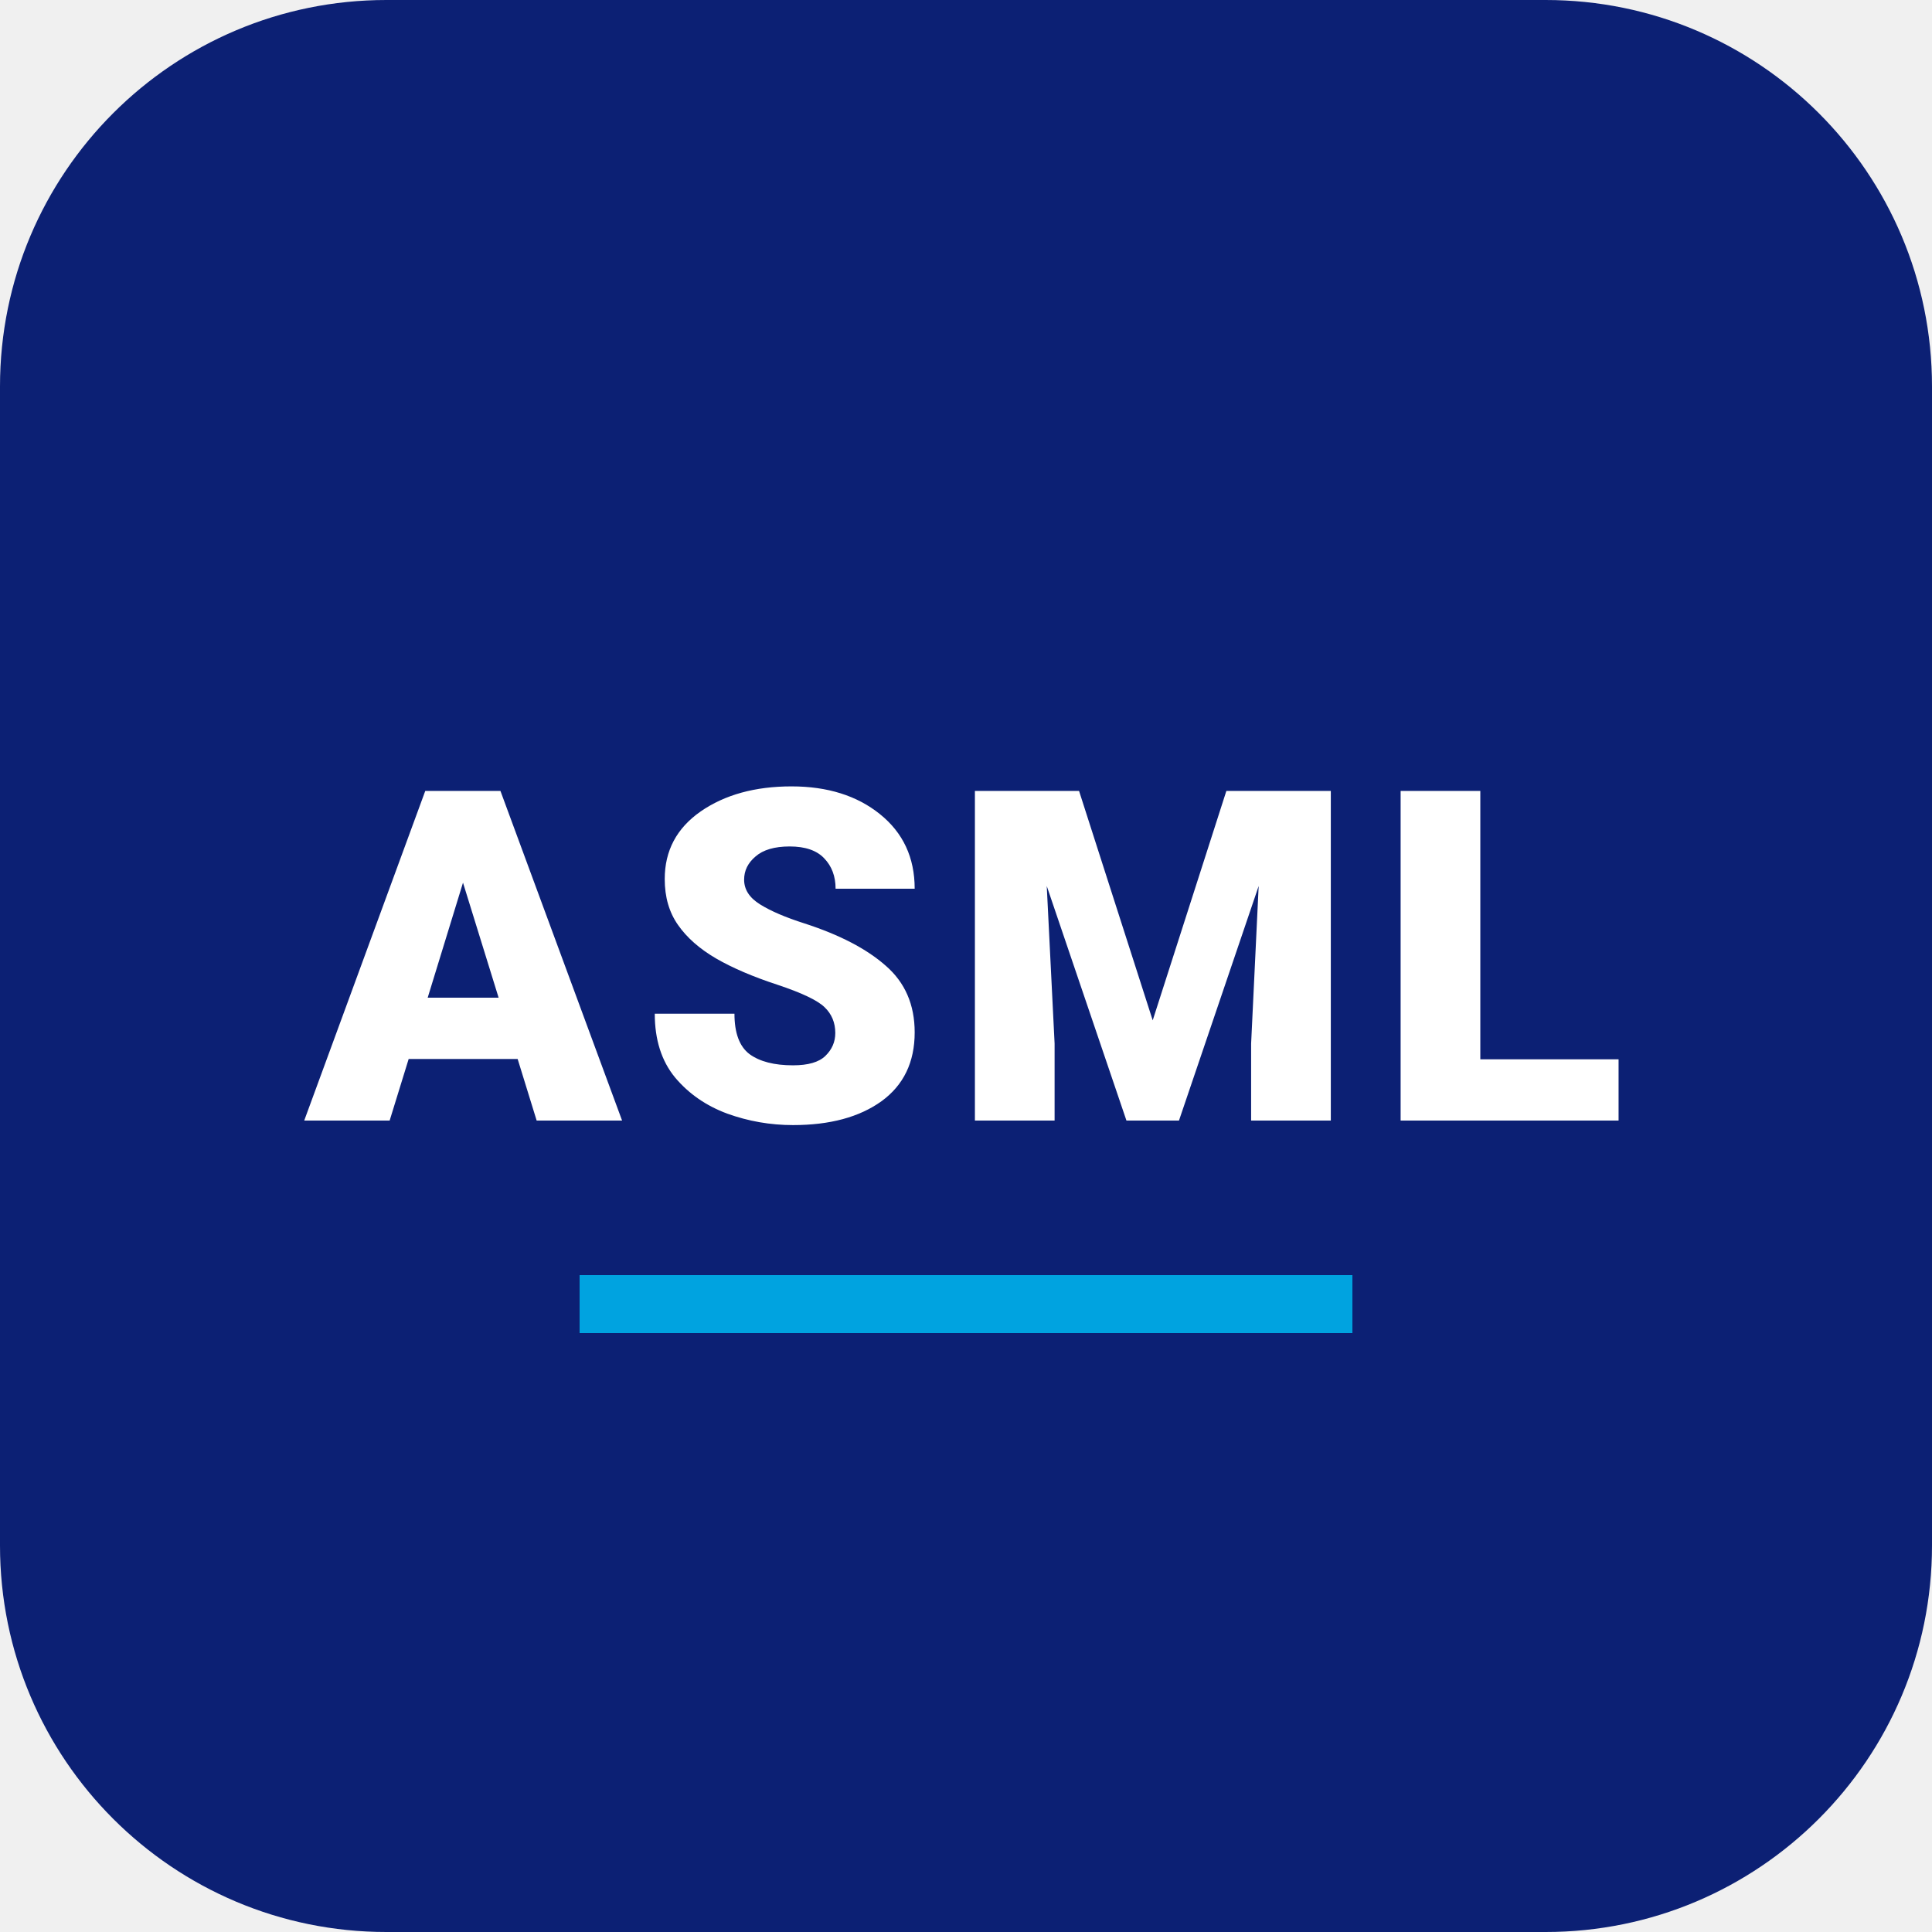
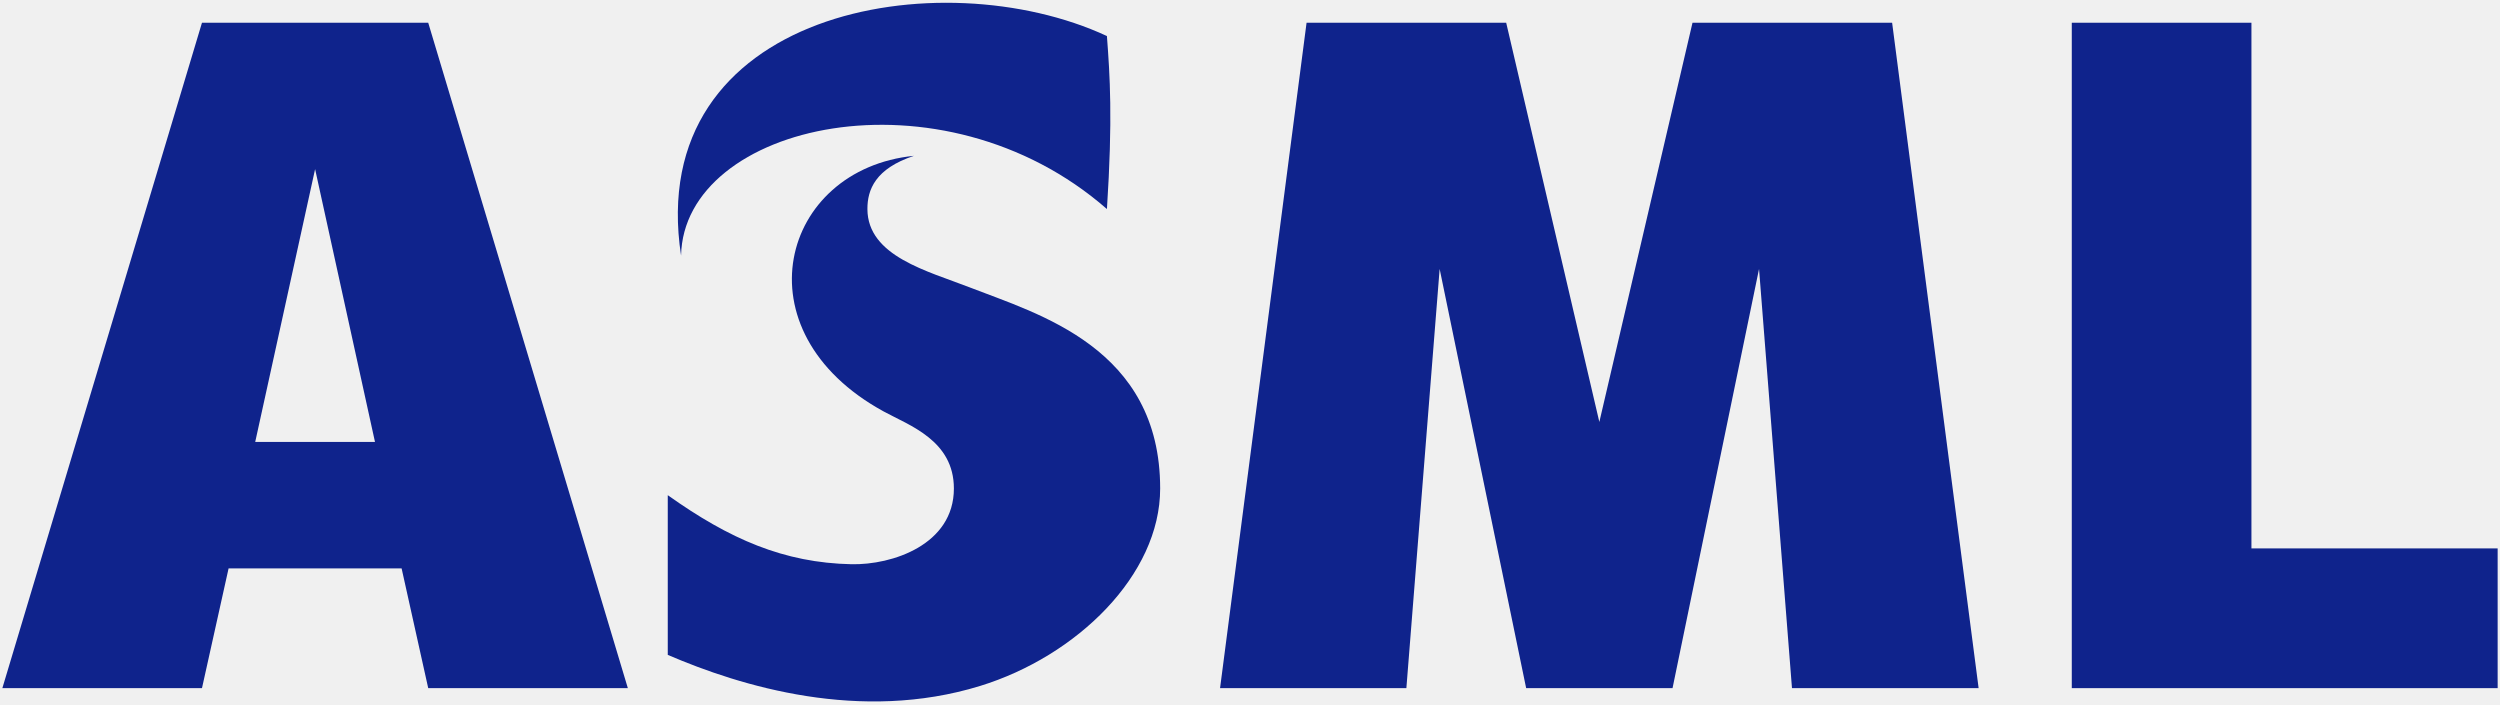
- <svg xmlns="http://www.w3.org/2000/svg" viewBox="0 0 100 100" fill="none">
-   <rect width="100" height="100" rx="20" fill="#0C2074" />
-   <text x="50" y="58" text-anchor="middle" font-family="-apple-system, BlinkMacSystemFont, 'Segoe UI', Roboto, sans-serif" font-weight="900" font-size="24" fill="#FFFFFF" letter-spacing="1">ASML</text>
-   <rect x="30" y="66" width="40" height="3" fill="#00A3E0" />
+ <svg xmlns="http://www.w3.org/2000/svg" width="1065" height="300" viewBox="0 0 1065 300" id="svg2" version="1.1">
+   <defs id="defs4" />
+   <g id="layer1" transform="translate(0,-752.3622)">
+     <g id="g3337" transform="translate(-353.3275,478.583)">
+       <g id="g3339">
+         <polygon id="polygon3341" points="1065.83,566.929 1102.68,388.346 1116.71,566.929 1196.223,566.929 1159.373,283.464 1074.333,283.464 1034.646,453.542 994.964,283.464 909.924,283.464 873.072,566.929 952.443,566.929 966.617,388.346 1003.468,566.929 " style="fill:#0f238c" />
+         <g id="g3343">
+           <polygon id="polygon3345" points="1312.442,283.464 1235.907,283.464 1235.907,566.929 1417.324,566.929 1417.324,507.401 1312.442,507.401 " style="fill:#0f238c" />
+         </g>
+         <g id="g3347">
+           <path id="path3349" d="m 535.749,283.464 -96.379,0 -85.039,283.465 85.04,0 11.338,-51.023 73.701,0 11.339,51.023 85.04,0 -85.04,-283.465 z m -48.189,62.362 25.512,116.22 -51.024,0.001 25.512,-116.221 z" style="fill:#0f238c" />
+         </g>
+       </g>
+       <g id="g3351">
+         <path id="path3353" d="m 824.881,362.835 c -70.432,-61.604 -180.339,-36.558 -181.417,19.843 -15.981,-104.645 110.563,-126.492 181.41,-93.544 1.262,16.802 2.527,34.892 0.007,73.701 z" style="fill:#0f238c" />
+         <path id="path3355" d="m 766.445,396.213 c -17.745,-6.926 -43.562,-13.227 -43.599,-33.403 -0.015,-8.241 3.375,-17.189 19.83,-22.651 -56.693,5.669 -75.599,74.633 -12.896,108.91 10.928,5.974 29.904,12.311 29.904,32.82 0,23.957 -26.32,32.617 -43.634,32.251 -28.761,-0.605 -51.885,-10.652 -78.256,-29.417 l 0,68.032 c 31.207,13.434 82.039,28.928 132.996,13.256 41.183,-12.666 76.768,-47.236 76.768,-84.123 0.002,-60.022 -52.091,-74.346 -81.113,-85.675 z" style="fill:#0f238c" />
+       </g>
+     </g>
+   </g>
</svg>
